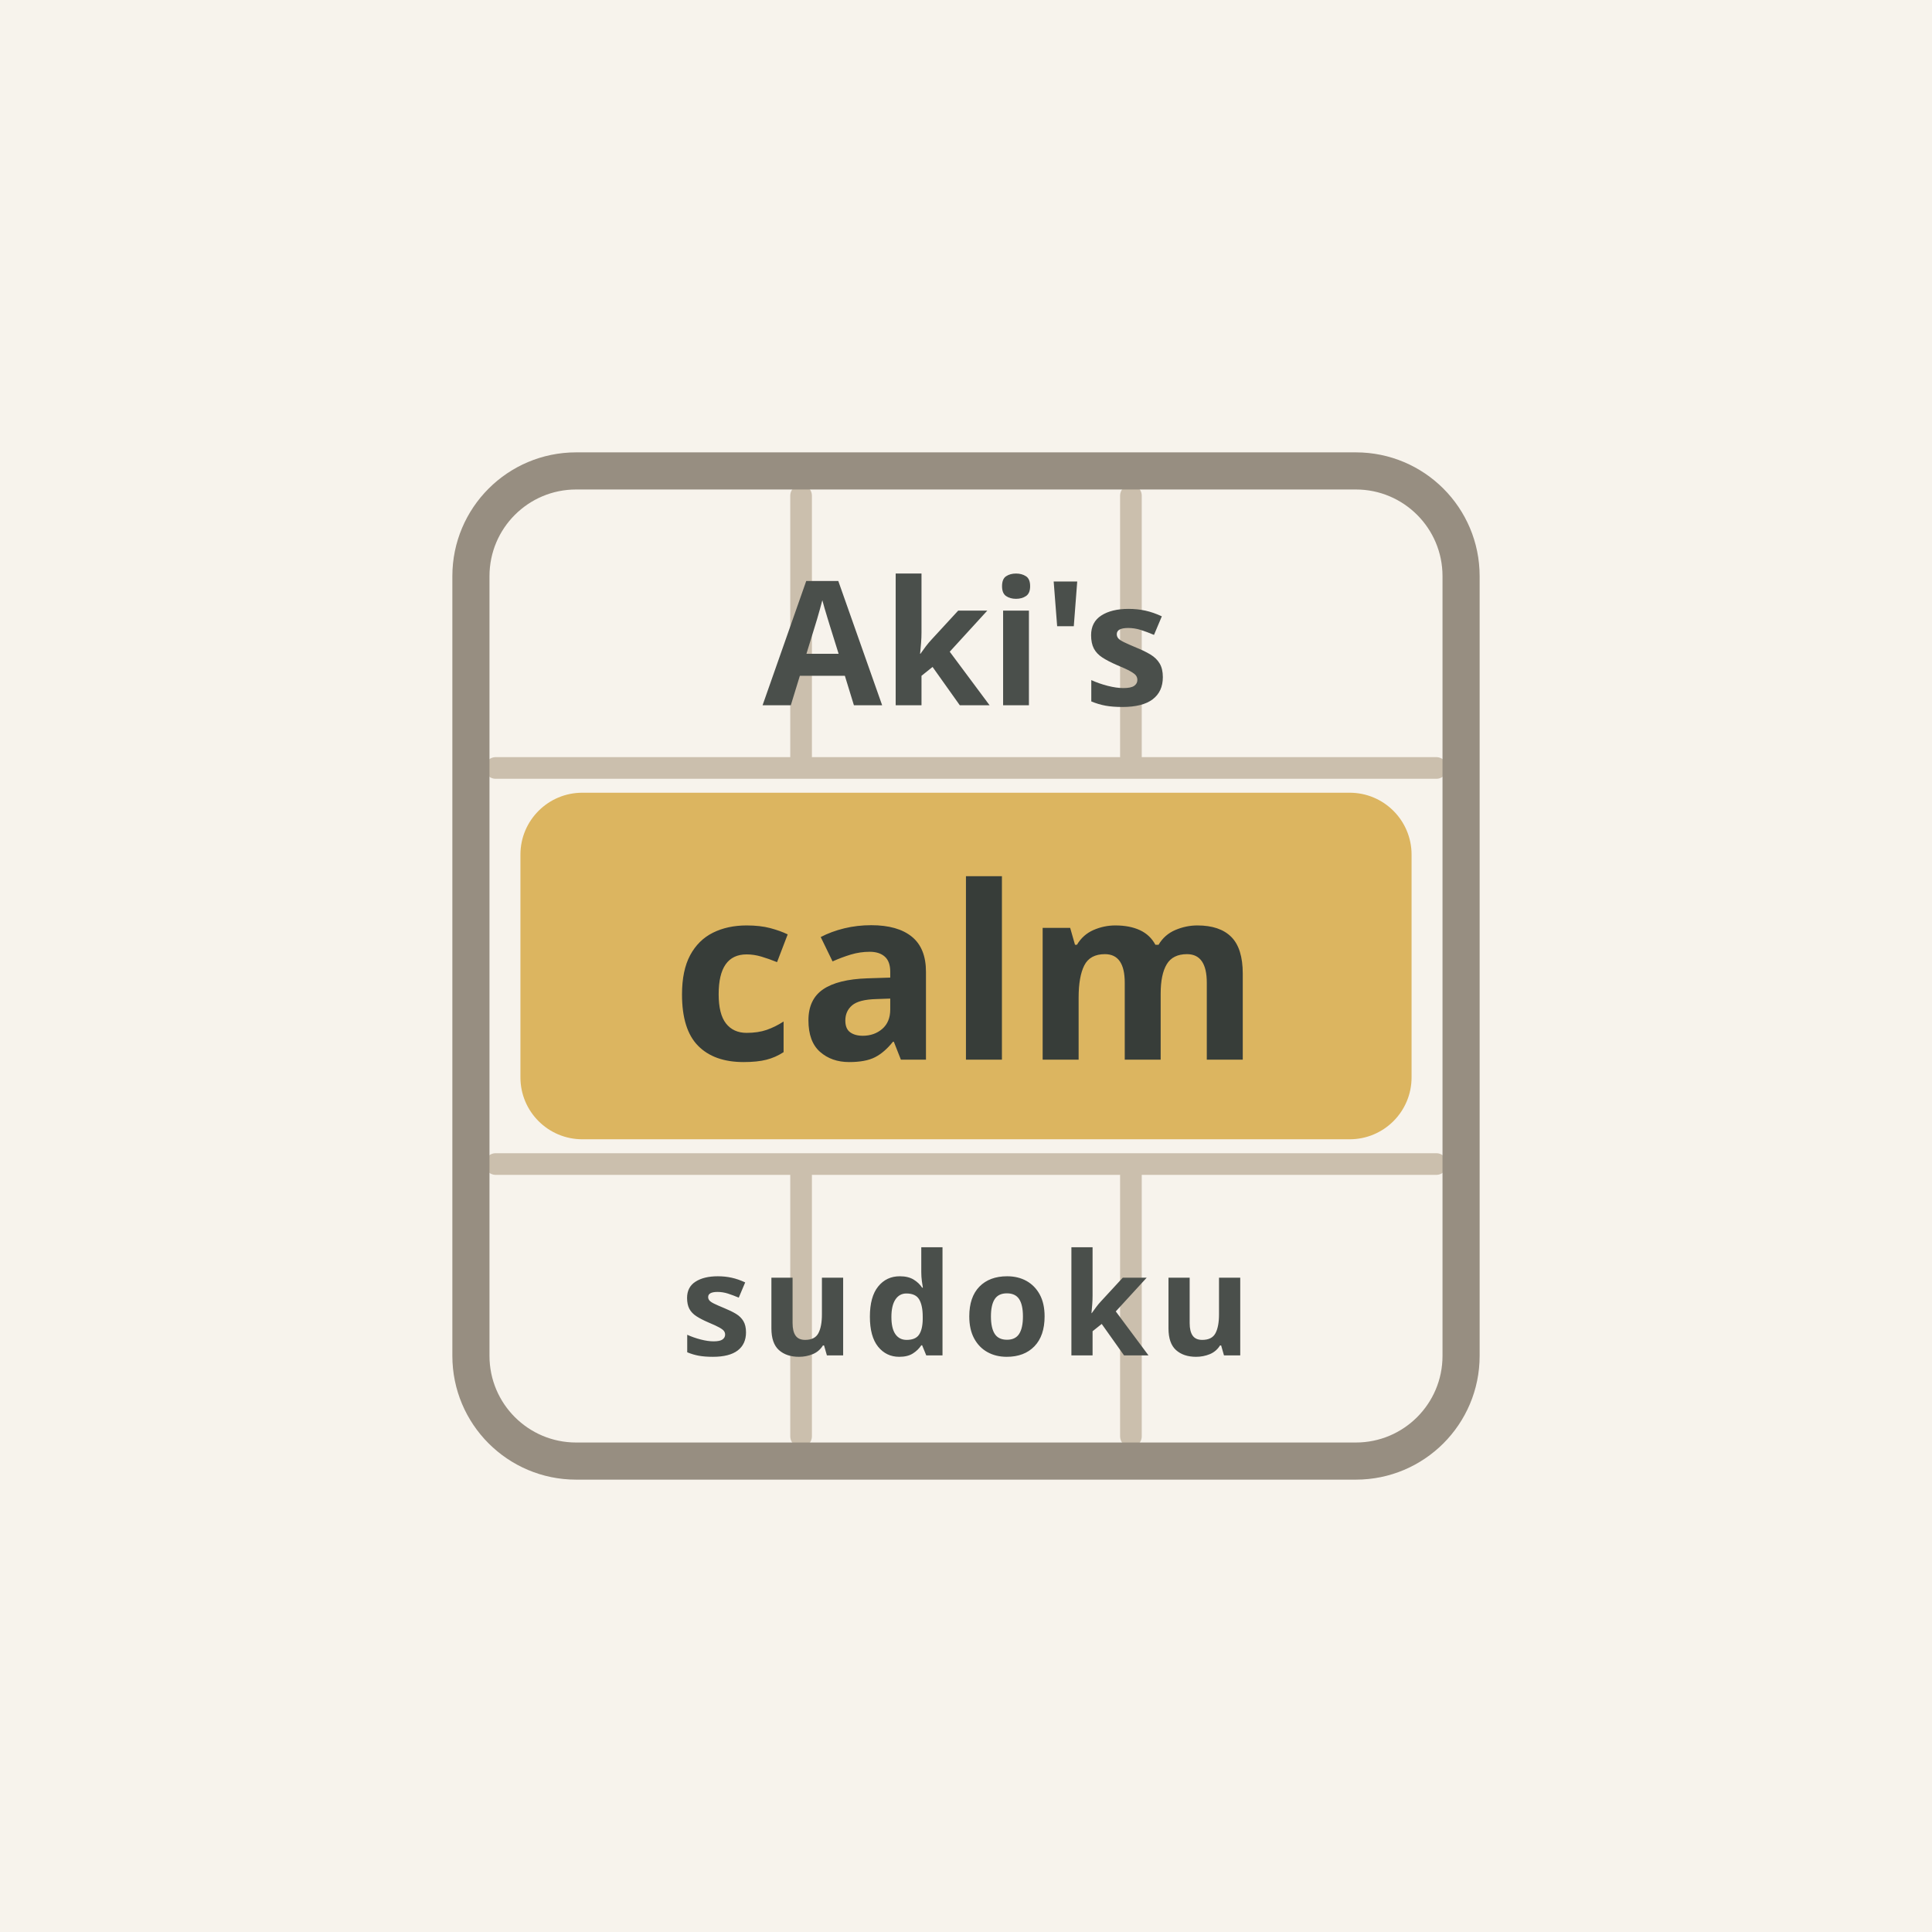
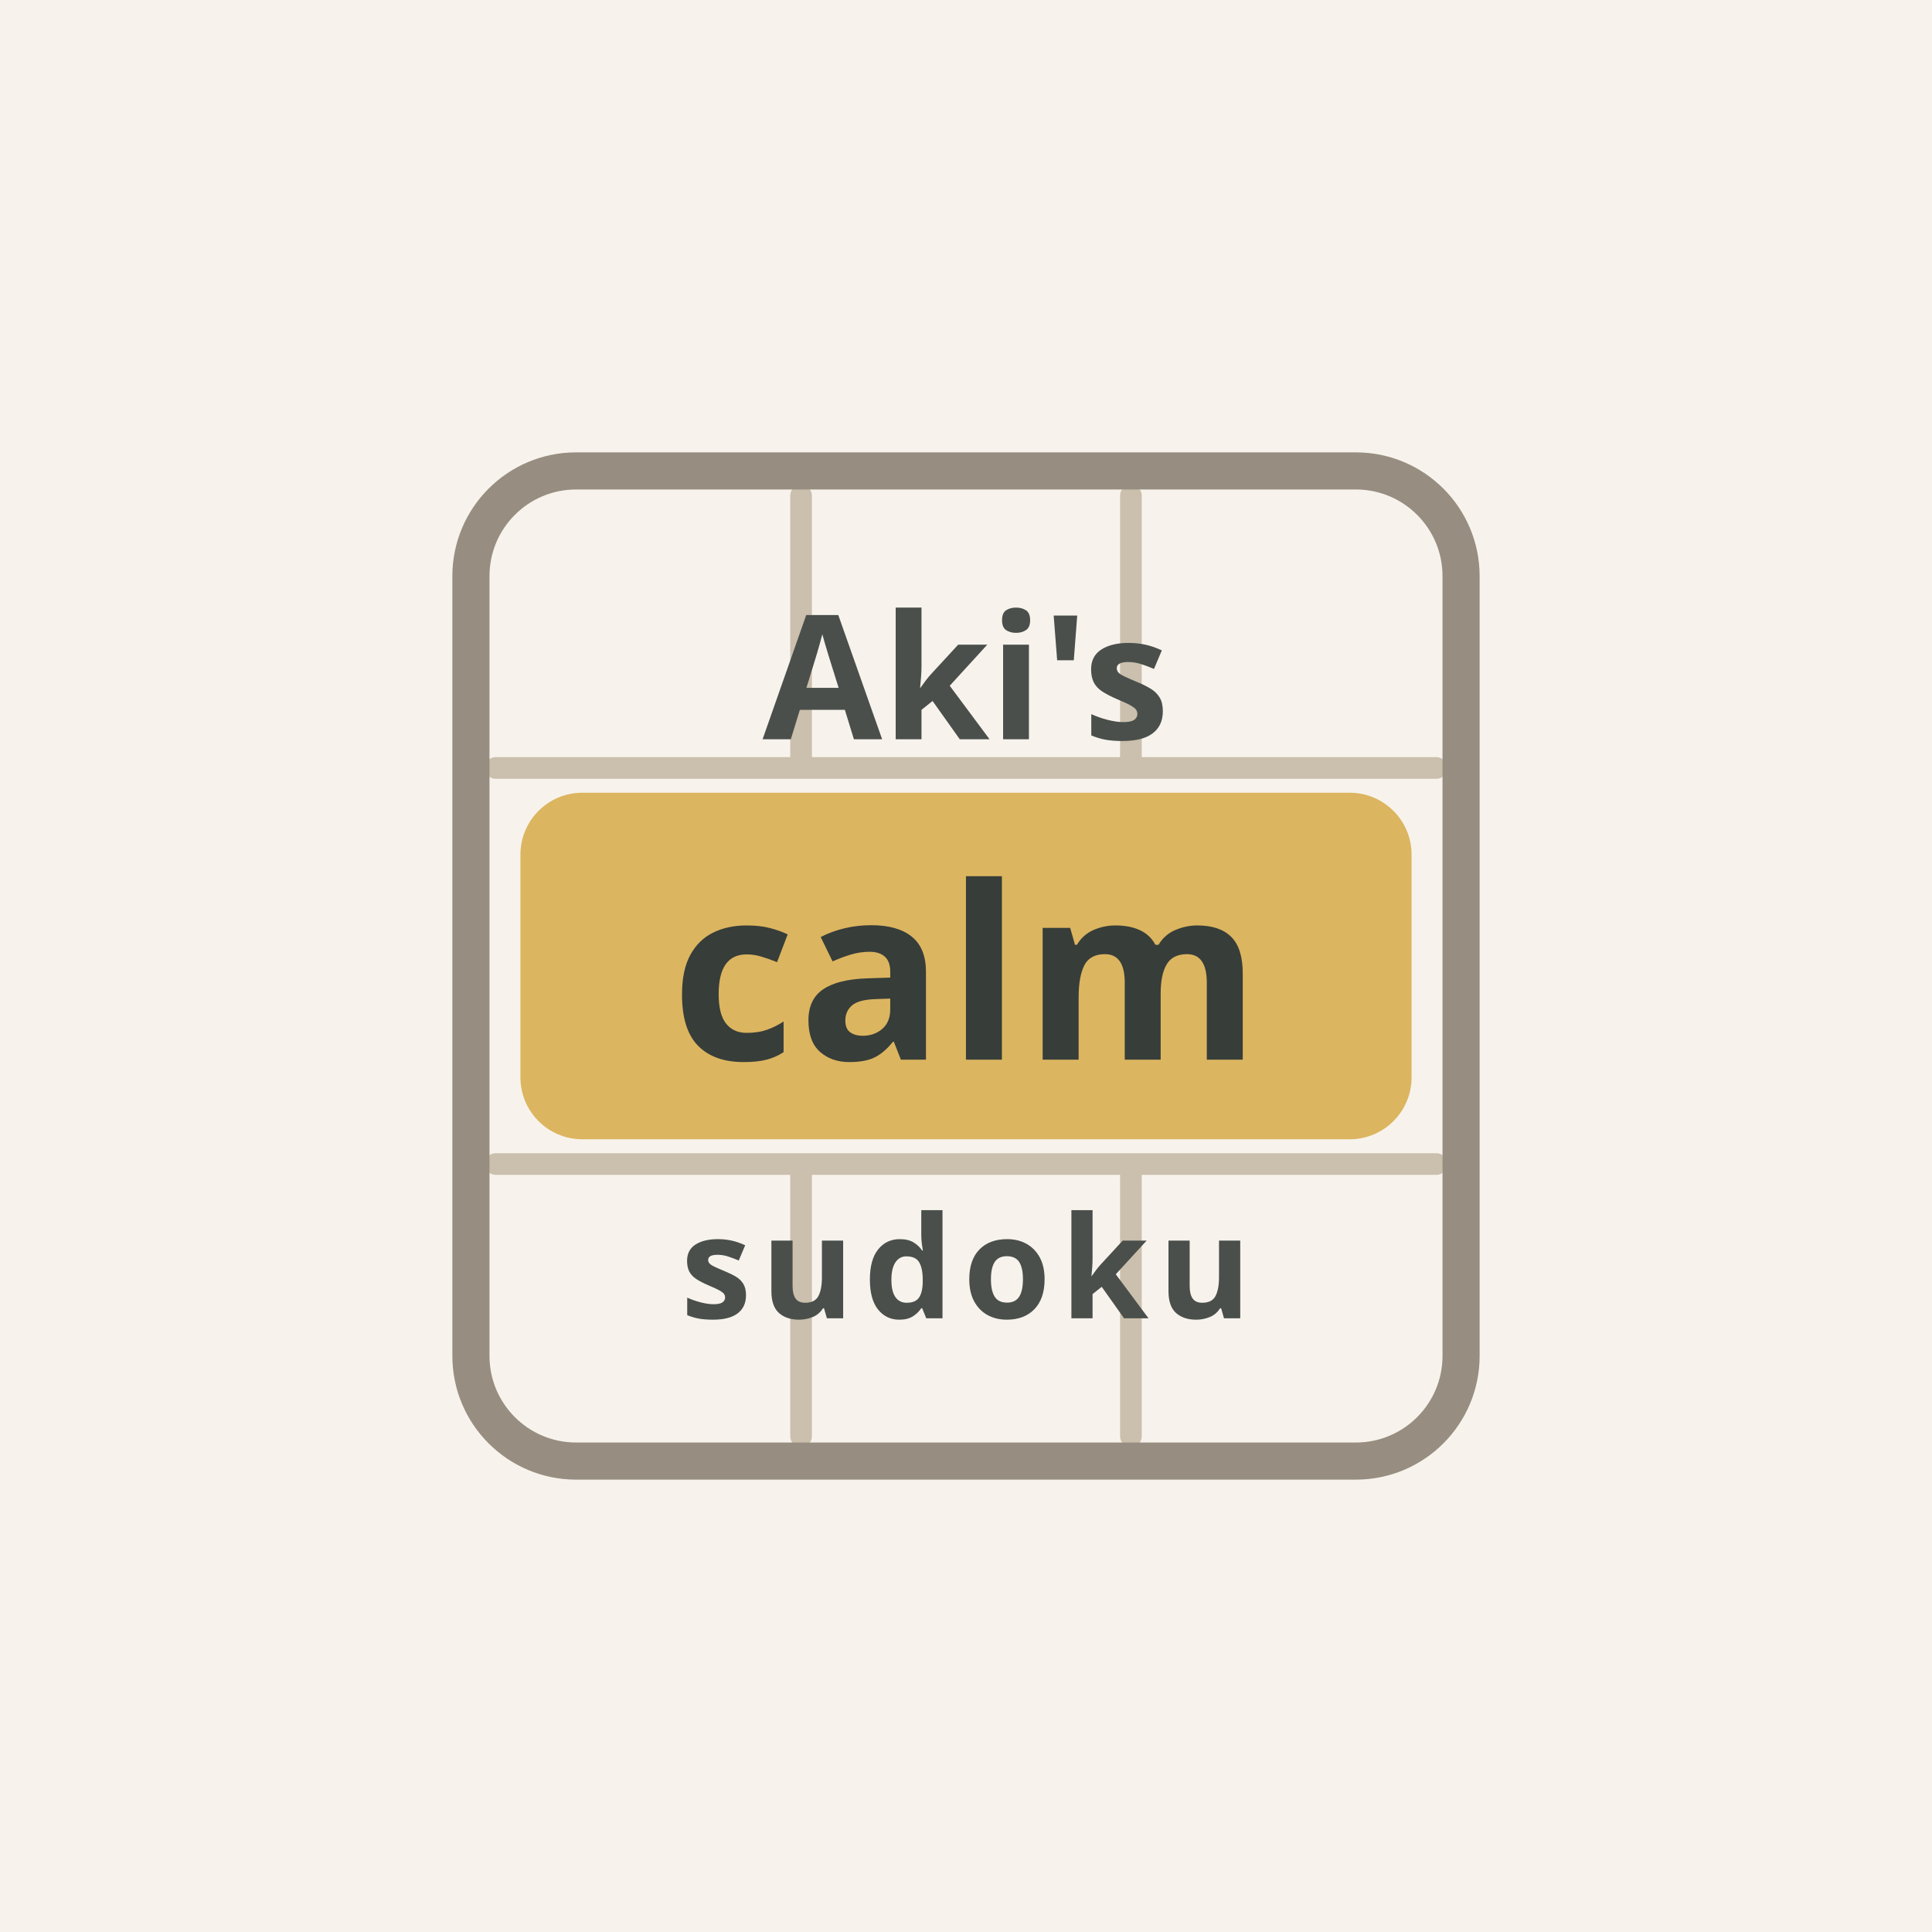
<svg xmlns="http://www.w3.org/2000/svg" viewBox="0 0 512 512">
  <style>@font-face { font-family: "Nunito"; src: url("../fonts/nunito-latin-variable.woff2") format("woff2"); font-weight: 200 1000; }</style>
  <rect width="512" height="512" fill="#f7f3ec" />
  <g transform="translate(256 256) scale(0.82) translate(-256 -256)">
    <path d="M202.7 104V192M309.3 104V192M202.7 320V408M309.3 320V408M104 192h304M104 320h304" stroke="#cbbfad" stroke-width="7" stroke-linecap="round" />
    <rect x="112" y="200" width="288" height="112" rx="20" fill="#dcb560" />
    <rect x="96" y="96" width="320" height="320" rx="34" fill="none" stroke="#978e81" stroke-width="12" />
-     <text x="256" y="150" text-anchor="middle" dominant-baseline="central" font-family="Nunito" font-weight="800" font-size="56" fill="#4a4f4b">Aki's</text>
+     <text x="256" y="161" text-anchor="middle" dominant-baseline="central" font-family="Nunito" font-weight="800" font-size="56" fill="#4a4f4b">Aki's</text>
    <text x="256" y="256" text-anchor="middle" dominant-baseline="central" font-family="Nunito" font-weight="800" font-size="78" letter-spacing="1" fill="#373d39">calm</text>
-     <text x="256" y="364" text-anchor="middle" dominant-baseline="central" font-family="Nunito" font-weight="700" font-size="46" letter-spacing="3" fill="#4a4f4b">sudoku</text>
+     <text x="256" y="352" text-anchor="middle" dominant-baseline="central" font-family="Nunito" font-weight="700" font-size="46" letter-spacing="3" fill="#4a4f4b">sudoku</text>
  </g>
</svg>
